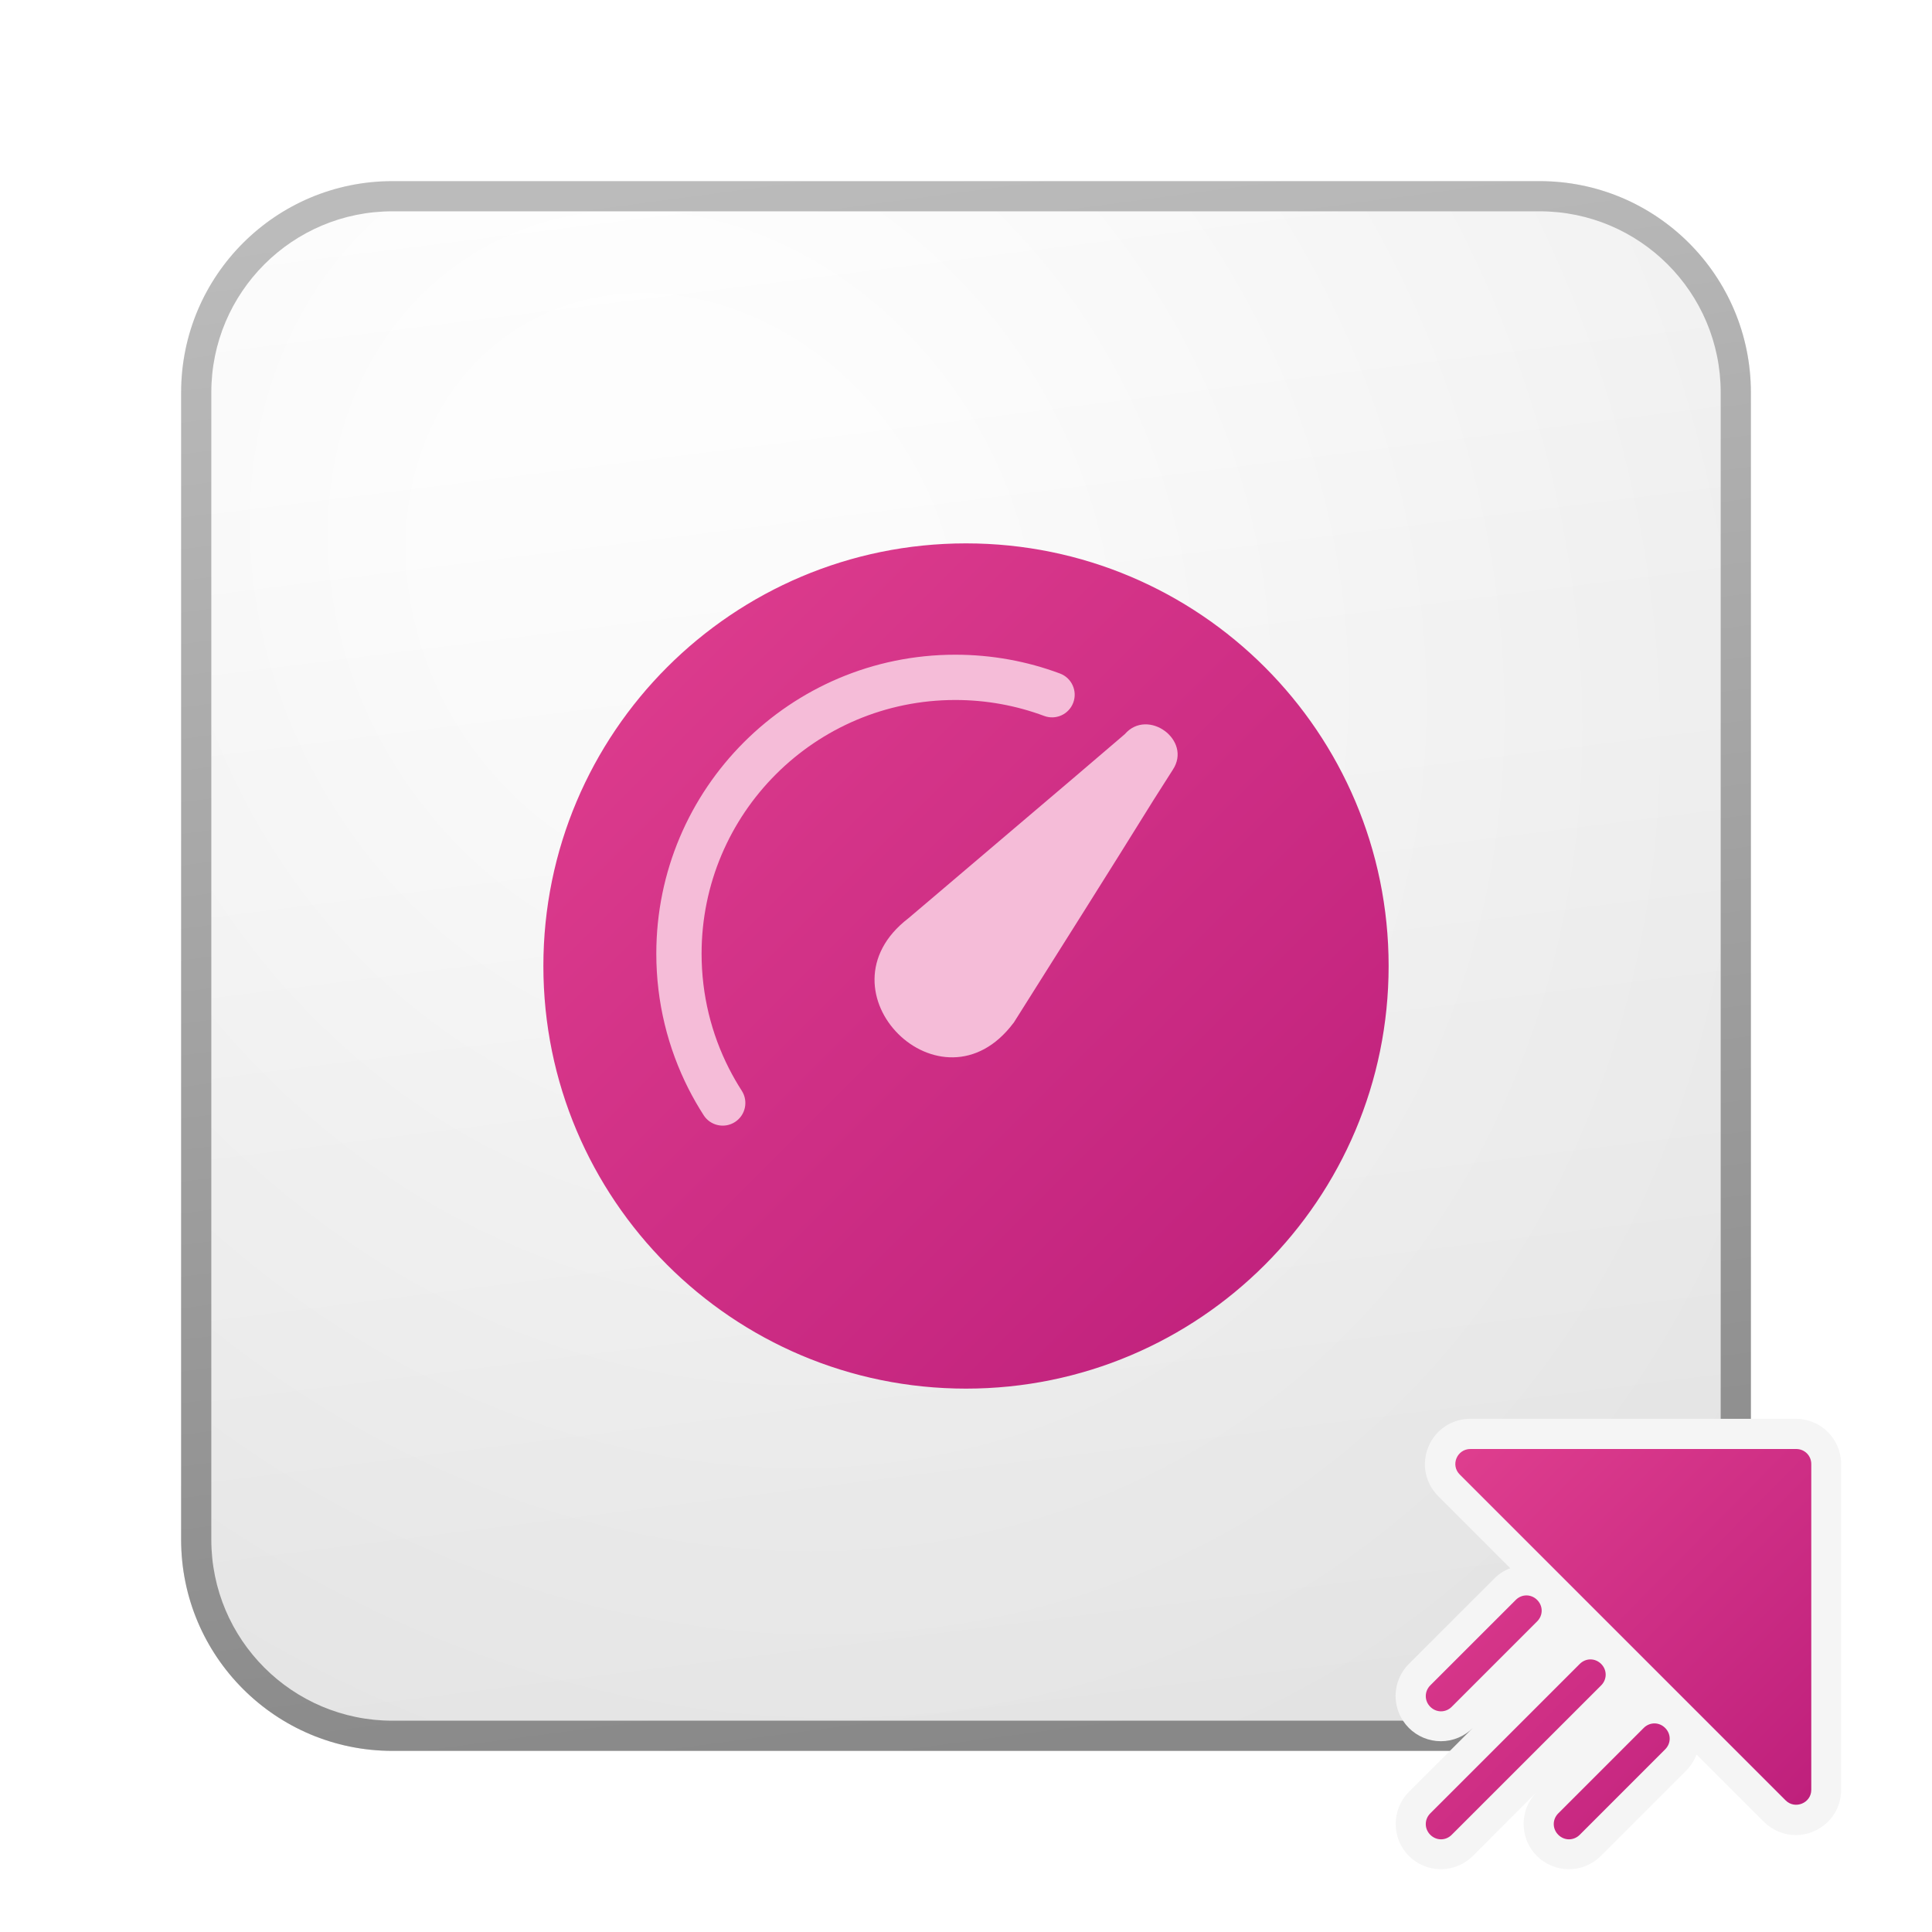
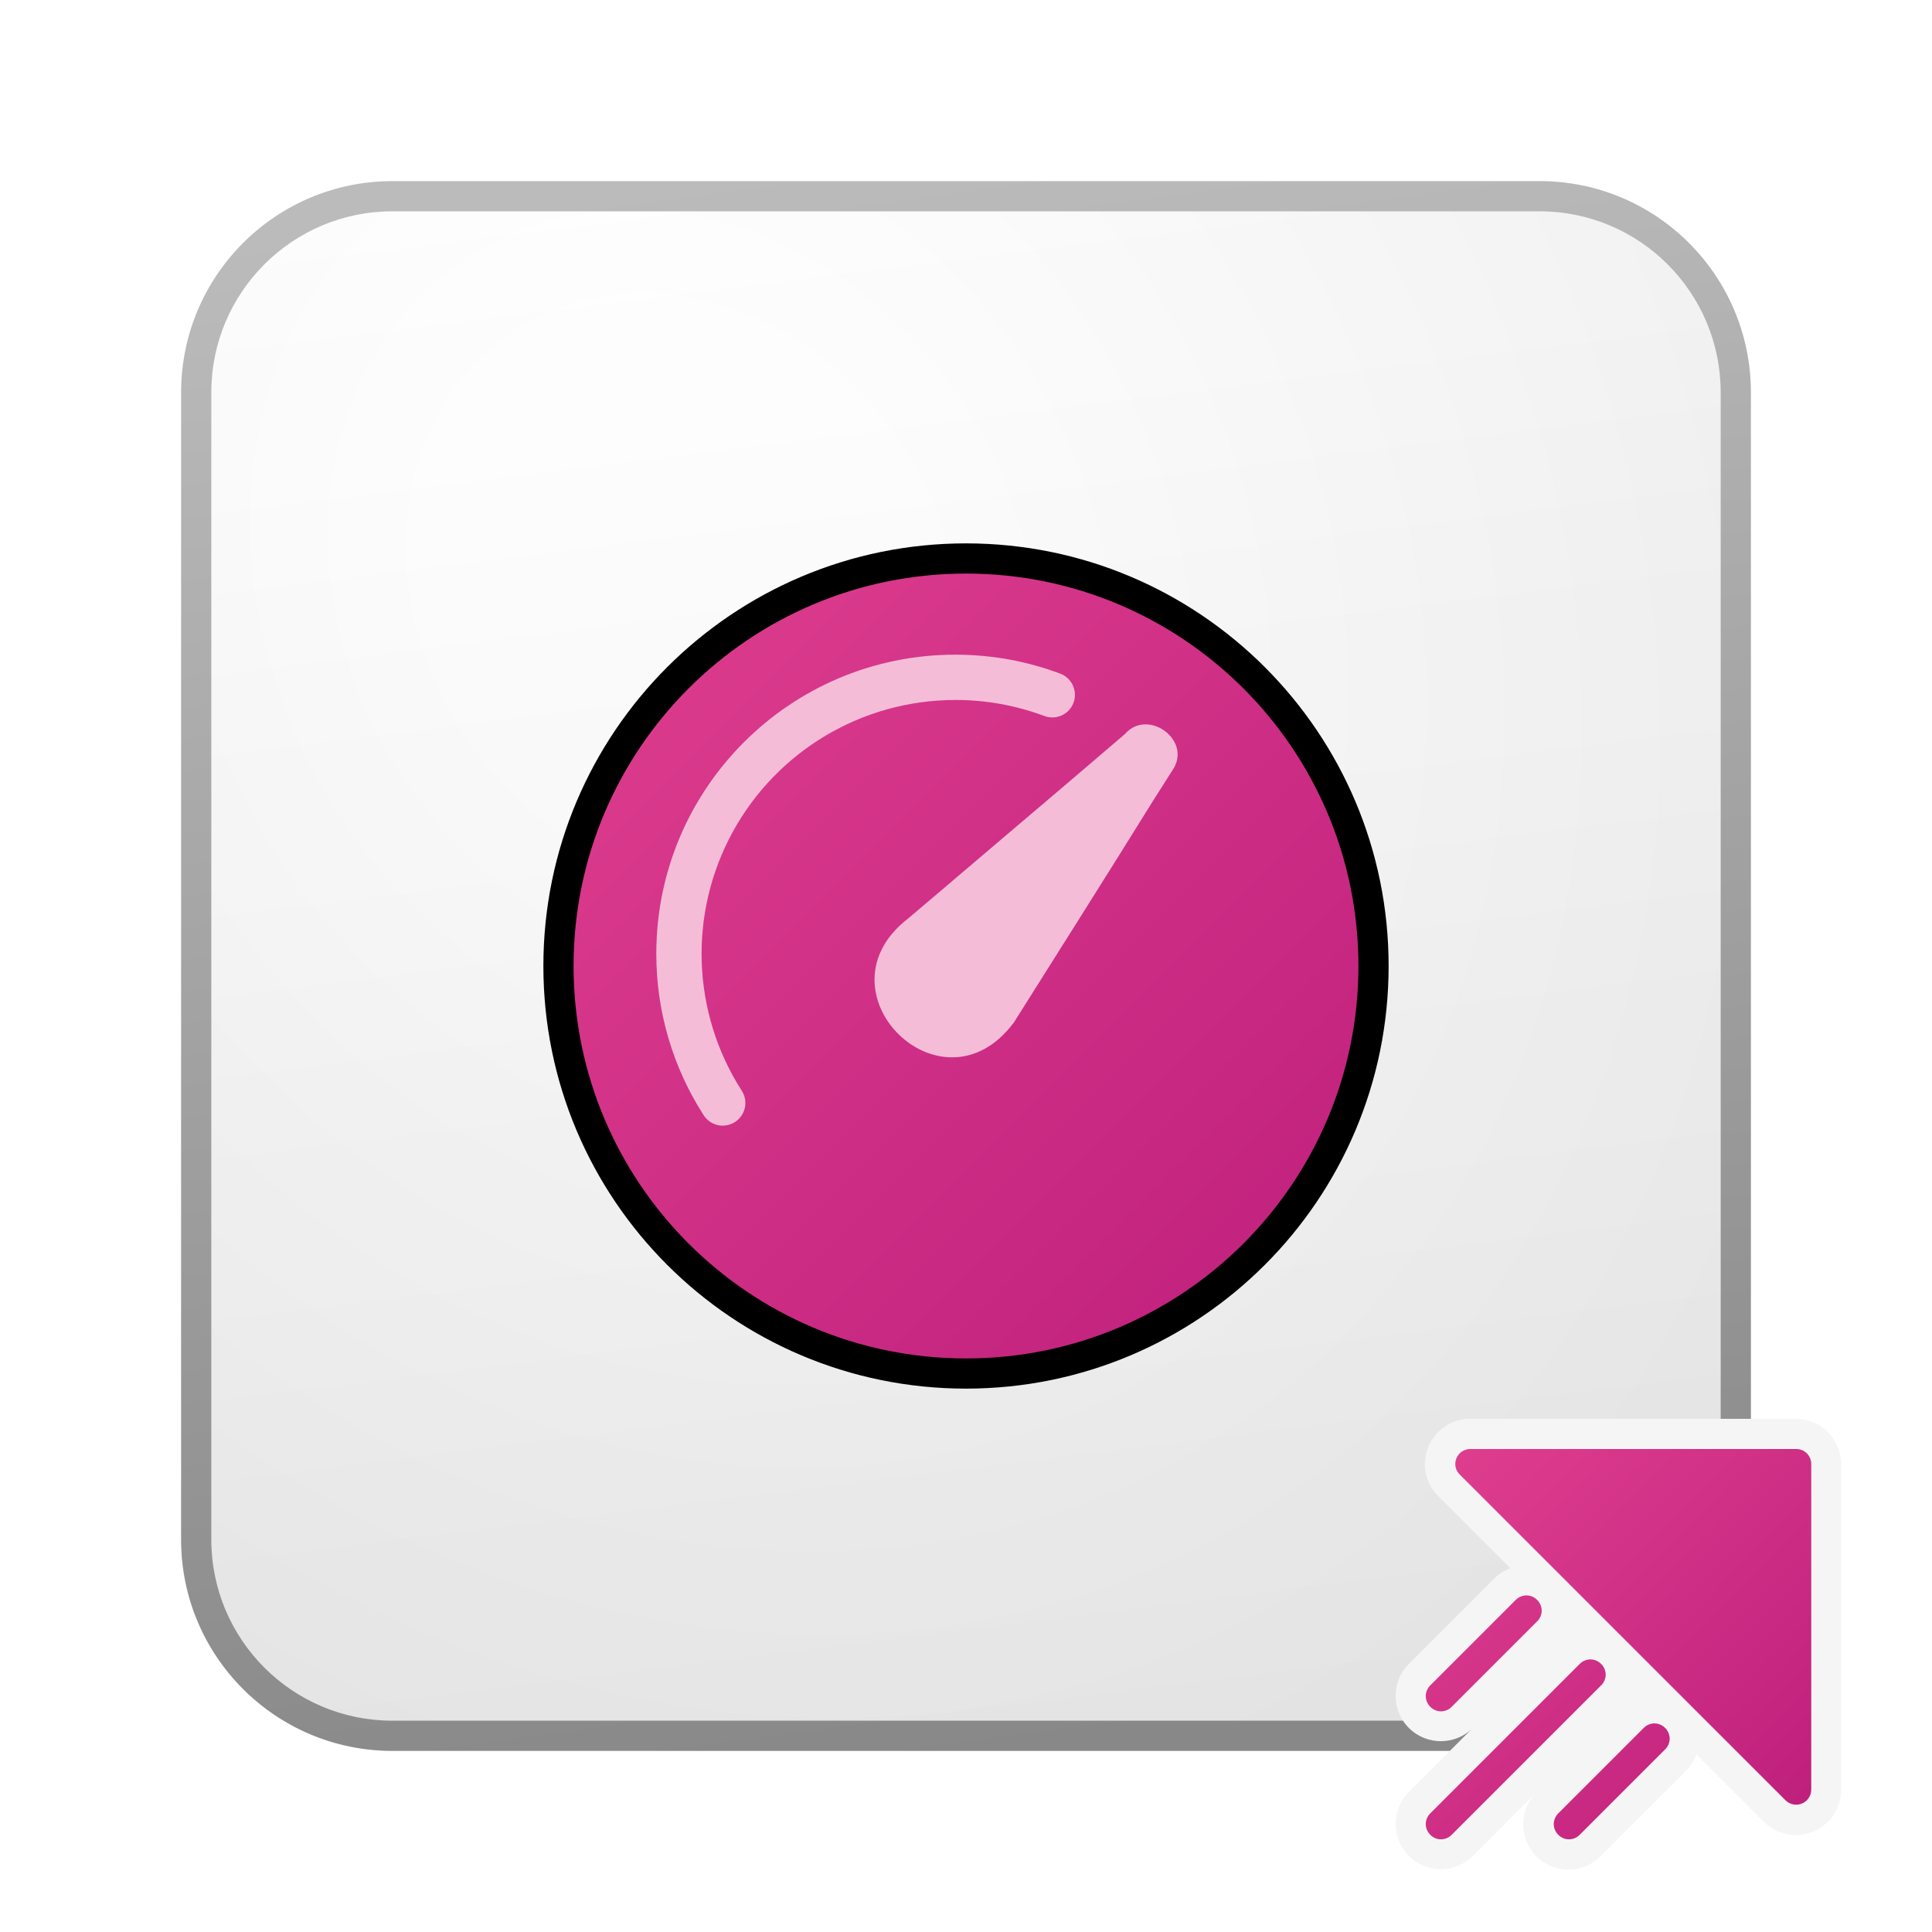
- <svg xmlns="http://www.w3.org/2000/svg" width="64" height="64" viewBox="0 0 64 64" fill="none">
-   <path d="M6 13C6 9.134 9.134 6 13 6H51C54.866 6 58 9.134 58 13V51C58 54.866 54.866 58 51 58H13C9.134 58 6 54.866 6 51V13Z" fill="url(#paint0_linear_41743_63162)" />
-   <path d="M6 13C6 9.134 9.134 6 13 6H51C54.866 6 58 9.134 58 13V51C58 54.866 54.866 58 51 58H13C9.134 58 6 54.866 6 51V13Z" fill="url(#paint1_radial_41743_63162)" fill-opacity="0.2" />
-   <path fill-rule="evenodd" clip-rule="evenodd" d="M51 7H13C9.686 7 7 9.686 7 13V51C7 54.314 9.686 57 13 57H51C54.314 57 57 54.314 57 51V13C57 9.686 54.314 7 51 7ZM13 6C9.134 6 6 9.134 6 13V51C6 54.866 9.134 58 13 58H51C54.866 58 58 54.866 58 51V13C58 9.134 54.866 6 51 6H13Z" fill="url(#paint2_linear_41743_63162)" />
-   <circle cx="32" cy="32" r="13.5" fill="url(#paint3_linear_41743_63162)" stroke="url(#paint4_linear_41743_63162)" />
-   <path fill-rule="evenodd" clip-rule="evenodd" d="M31.646 23.188C27.004 23.188 23.241 26.951 23.241 31.592C23.241 32.961 23.568 34.251 24.146 35.39C24.276 35.645 24.418 35.893 24.572 36.132C24.796 36.481 24.695 36.945 24.346 37.169C23.998 37.393 23.534 37.292 23.31 36.944C23.129 36.662 22.961 36.37 22.808 36.069C22.126 34.724 21.741 33.202 21.741 31.592C21.741 26.122 26.176 21.688 31.646 21.688C32.864 21.688 34.033 21.908 35.113 22.311C35.501 22.456 35.698 22.888 35.553 23.276C35.408 23.665 34.976 23.861 34.588 23.716C33.673 23.375 32.682 23.188 31.646 23.188Z" fill="#F5BCD8" />
-   <path d="M33.58 33.88C35.13 31.42 36.7 28.94 38.22 26.49C38.43 26.16 38.64 25.83 38.85 25.5C39.5 24.52 38.02 23.44 37.26 24.32C37.19 24.38 37.12 24.44 37.05 24.5C36.89 24.64 36.73 24.77 36.57 24.91C36.23 25.2 35.89 25.49 35.54 25.79C34.83 26.39 34.12 27 33.41 27.6C32.5 28.37 31.59 29.15 30.68 29.92C30.48 30.09 30.29 30.25 30.09 30.42C26.94 32.84 31.19 37.06 33.57 33.89L33.58 33.88Z" fill="#F5BCD8" />
-   <path fill-rule="evenodd" clip-rule="evenodd" d="M48.791 57.24C48.511 57.52 48.13 57.68 47.73 57.68C47.331 57.68 46.95 57.52 46.67 57.24C46.391 56.96 46.23 56.58 46.23 56.18C46.23 55.78 46.391 55.4 46.67 55.12L49.501 52.29C49.651 52.14 49.831 52.02 50.031 51.95L47.641 49.56C47.211 49.13 47.081 48.49 47.321 47.92C47.55 47.36 48.1 47 48.7 47H59.49C60.321 47 60.99 47.67 60.99 48.5V59.29C60.99 59.71 60.821 60.1 60.52 60.38C60.24 60.64 59.87 60.79 59.49 60.79C59.09 60.79 58.721 60.63 58.431 60.35L56.2 58.12C56.13 58.31 56.011 58.5 55.861 58.65L53.031 61.48C52.751 61.76 52.37 61.92 51.971 61.92C51.571 61.92 51.191 61.76 50.91 61.48C50.331 60.9 50.331 59.97 50.88 59.39L48.791 61.48C48.511 61.76 48.13 61.92 47.73 61.92C47.331 61.92 46.95 61.76 46.67 61.48C46.09 60.9 46.09 59.94 46.67 59.36" fill="#F5F5F5" />
-   <path fill-rule="evenodd" clip-rule="evenodd" d="M60.001 48.5C60.001 48.22 59.781 48 59.501 48H48.711C48.261 48 48.041 48.54 48.361 48.85L59.151 59.64C59.461 59.95 60.001 59.73 60.001 59.29V48.5ZM50.92 53.71C51.12 53.51 51.12 53.2 50.92 53C50.721 52.8 50.41 52.8 50.211 53L47.38 55.83C47.181 56.03 47.181 56.34 47.38 56.54C47.581 56.74 47.891 56.74 48.09 56.54L50.92 53.71ZM53.041 55.12C53.24 55.32 53.24 55.63 53.041 55.83L48.09 60.78C47.891 60.98 47.581 60.98 47.38 60.78C47.181 60.58 47.181 60.27 47.38 60.07L52.331 55.12C52.531 54.92 52.84 54.92 53.041 55.12ZM55.16 57.95C55.361 57.75 55.361 57.44 55.16 57.24C54.961 57.04 54.651 57.04 54.45 57.24L51.62 60.07C51.42 60.27 51.42 60.58 51.62 60.78C51.821 60.98 52.13 60.98 52.331 60.78L55.16 57.95Z" fill="url(#paint5_linear_41743_63162)" />
+ <svg xmlns="http://www.w3.org/2000/svg" width="64" height="64" fill="currentColor">
+   <path fill="url(#a)" d="M6 13a7 7 0 0 1 7-7h38a7 7 0 0 1 7 7v38a7 7 0 0 1-7 7H13a7 7 0 0 1-7-7V13Z" />
+   <path fill="url(#b)" fill-opacity=".2" d="M6 13a7 7 0 0 1 7-7h38a7 7 0 0 1 7 7v38a7 7 0 0 1-7 7H13a7 7 0 0 1-7-7V13Z" />
+   <path fill="url(#c)" fill-rule="evenodd" d="M51 7H13a6 6 0 0 0-6 6v38a6 6 0 0 0 6 6h38a6 6 0 0 0 6-6V13a6 6 0 0 0-6-6ZM13 6a7 7 0 0 0-7 7v38a7 7 0 0 0 7 7h38a7 7 0 0 0 7-7V13a7 7 0 0 0-7-7H13Z" clip-rule="evenodd" />
+   <path fill="url(#d)" stroke="currentColor" d="M32 45.5c7.456 0 13.5-6.044 13.5-13.5S39.456 18.5 32 18.5 18.5 24.544 18.5 32 24.544 45.5 32 45.5Z" />
+   <path fill="#F5BCD8" fill-rule="evenodd" d="M31.646 23.188a8.405 8.405 0 0 0-7.074 12.944.75.75 0 0 1-1.262.812 9.866 9.866 0 0 1-1.569-5.352c0-5.47 4.435-9.905 9.905-9.905 1.218 0 2.387.22 3.467.624a.75.75 0 1 1-.525 1.405 8.385 8.385 0 0 0-2.942-.529Z" clip-rule="evenodd" />
+   <path fill="#F5BCD8" d="M33.58 33.88c1.55-2.46 3.12-4.94 4.64-7.39l.63-.99c.65-.98-.83-2.06-1.59-1.18l-.21.18c-.16.14-.32.27-.48.41l-1.03.88c-.71.6-1.42 1.21-2.13 1.81-.91.77-1.82 1.55-2.73 2.32l-.59.5c-3.15 2.42 1.1 6.64 3.48 3.47l.01-.01Z" />
+   <path fill="#F5F5F5" fill-rule="evenodd" d="M48.79 57.24a1.499 1.499 0 1 1-2.12-2.12l2.83-2.83c.15-.15.33-.27.53-.34l-2.39-2.39c-.43-.43-.56-1.07-.32-1.64.23-.56.78-.92 1.38-.92h10.79c.83 0 1.5.67 1.5 1.5v10.79c0 .42-.17.81-.47 1.09-.28.26-.65.41-1.03.41-.4 0-.77-.16-1.06-.44l-2.23-2.23c-.07.19-.19.38-.34.53l-2.83 2.83a1.499 1.499 0 0 1-2.15-2.09l-2.09 2.09a1.499 1.499 0 0 1-2.12 0c-.58-.58-.58-1.54 0-2.12" clip-rule="evenodd" />
+   <path fill="url(#e)" fill-rule="evenodd" d="M60 48.5c0-.28-.22-.5-.5-.5H48.71c-.45 0-.67.54-.35.85l10.79 10.79a.5.5 0 0 0 .85-.35V48.5Zm-9.08 5.21c.2-.2.2-.51 0-.71-.2-.2-.51-.2-.71 0l-2.83 2.83c-.2.2-.2.51 0 .71.2.2.51.2.71 0l2.83-2.83Zm2.12 1.41c.2.2.2.51 0 .71l-4.95 4.95c-.2.2-.51.2-.71 0-.2-.2-.2-.51 0-.71l4.95-4.95c.2-.2.51-.2.71 0Zm2.12 2.83c.2-.2.2-.51 0-.71-.2-.2-.51-.2-.71 0l-2.83 2.83c-.2.2-.2.51 0 .71.2.2.51.2.71 0l2.83-2.83Z" clip-rule="evenodd" />
  <defs>
-     <linearGradient id="paint0_linear_41743_63162" x1="20.444" y1="6" x2="27.022" y2="58.622" gradientUnits="userSpaceOnUse">
-       <stop stop-color="white" />
+     <linearGradient id="a" x1="20.444" x2="27.022" y1="6" y2="58.622" gradientUnits="userSpaceOnUse">
+       <stop stop-color="#fff" />
      <stop offset="1" stop-color="#EBEBEB" />
    </linearGradient>
-     <radialGradient id="paint1_radial_41743_63162" cx="0" cy="0" r="1" gradientUnits="userSpaceOnUse" gradientTransform="translate(22.6111 19.5417) rotate(56.3099) scale(49.4762 42.8159)">
-       <stop offset="0.177" stop-color="white" />
-       <stop offset="1" stop-color="#B8B8B8" />
-     </radialGradient>
-     <linearGradient id="paint2_linear_41743_63162" x1="22.792" y1="6" x2="29.793" y2="58.511" gradientUnits="userSpaceOnUse">
-       <stop stop-color="#BBBBBB" />
-       <stop offset="1" stop-color="#888888" />
+     <linearGradient id="c" x1="22.792" x2="29.793" y1="6" y2="58.511" gradientUnits="userSpaceOnUse">
+       <stop stop-color="#BBB" />
+       <stop offset="1" stop-color="#888" />
    </linearGradient>
-     <linearGradient id="paint3_linear_41743_63162" x1="18" y1="18" x2="46" y2="46" gradientUnits="userSpaceOnUse">
+     <linearGradient id="d" x1="18" x2="46" y1="18" y2="46" gradientUnits="userSpaceOnUse">
      <stop stop-color="#E03F8F" />
      <stop offset="1" stop-color="#BD1E7B" />
    </linearGradient>
-     <linearGradient id="paint4_linear_41743_63162" x1="18" y1="18" x2="46" y2="46" gradientUnits="userSpaceOnUse">
+     <linearGradient id="e" x1="47.23" x2="60.16" y1="48" y2="60.769" gradientUnits="userSpaceOnUse">
      <stop stop-color="#E03F8F" />
      <stop offset="1" stop-color="#BD1E7B" />
    </linearGradient>
-     <linearGradient id="paint5_linear_41743_63162" x1="47.23" y1="48" x2="60.16" y2="60.769" gradientUnits="userSpaceOnUse">
-       <stop stop-color="#E03F8F" />
-       <stop offset="1" stop-color="#BD1E7B" />
-     </linearGradient>
+     <radialGradient id="b" cx="0" cy="0" r="1" gradientTransform="rotate(56.31 -6.951 30.895) scale(49.4762 42.8159)" gradientUnits="userSpaceOnUse">
+       <stop offset=".177" stop-color="#fff" />
+       <stop offset="1" stop-color="#B8B8B8" />
+     </radialGradient>
  </defs>
</svg>
